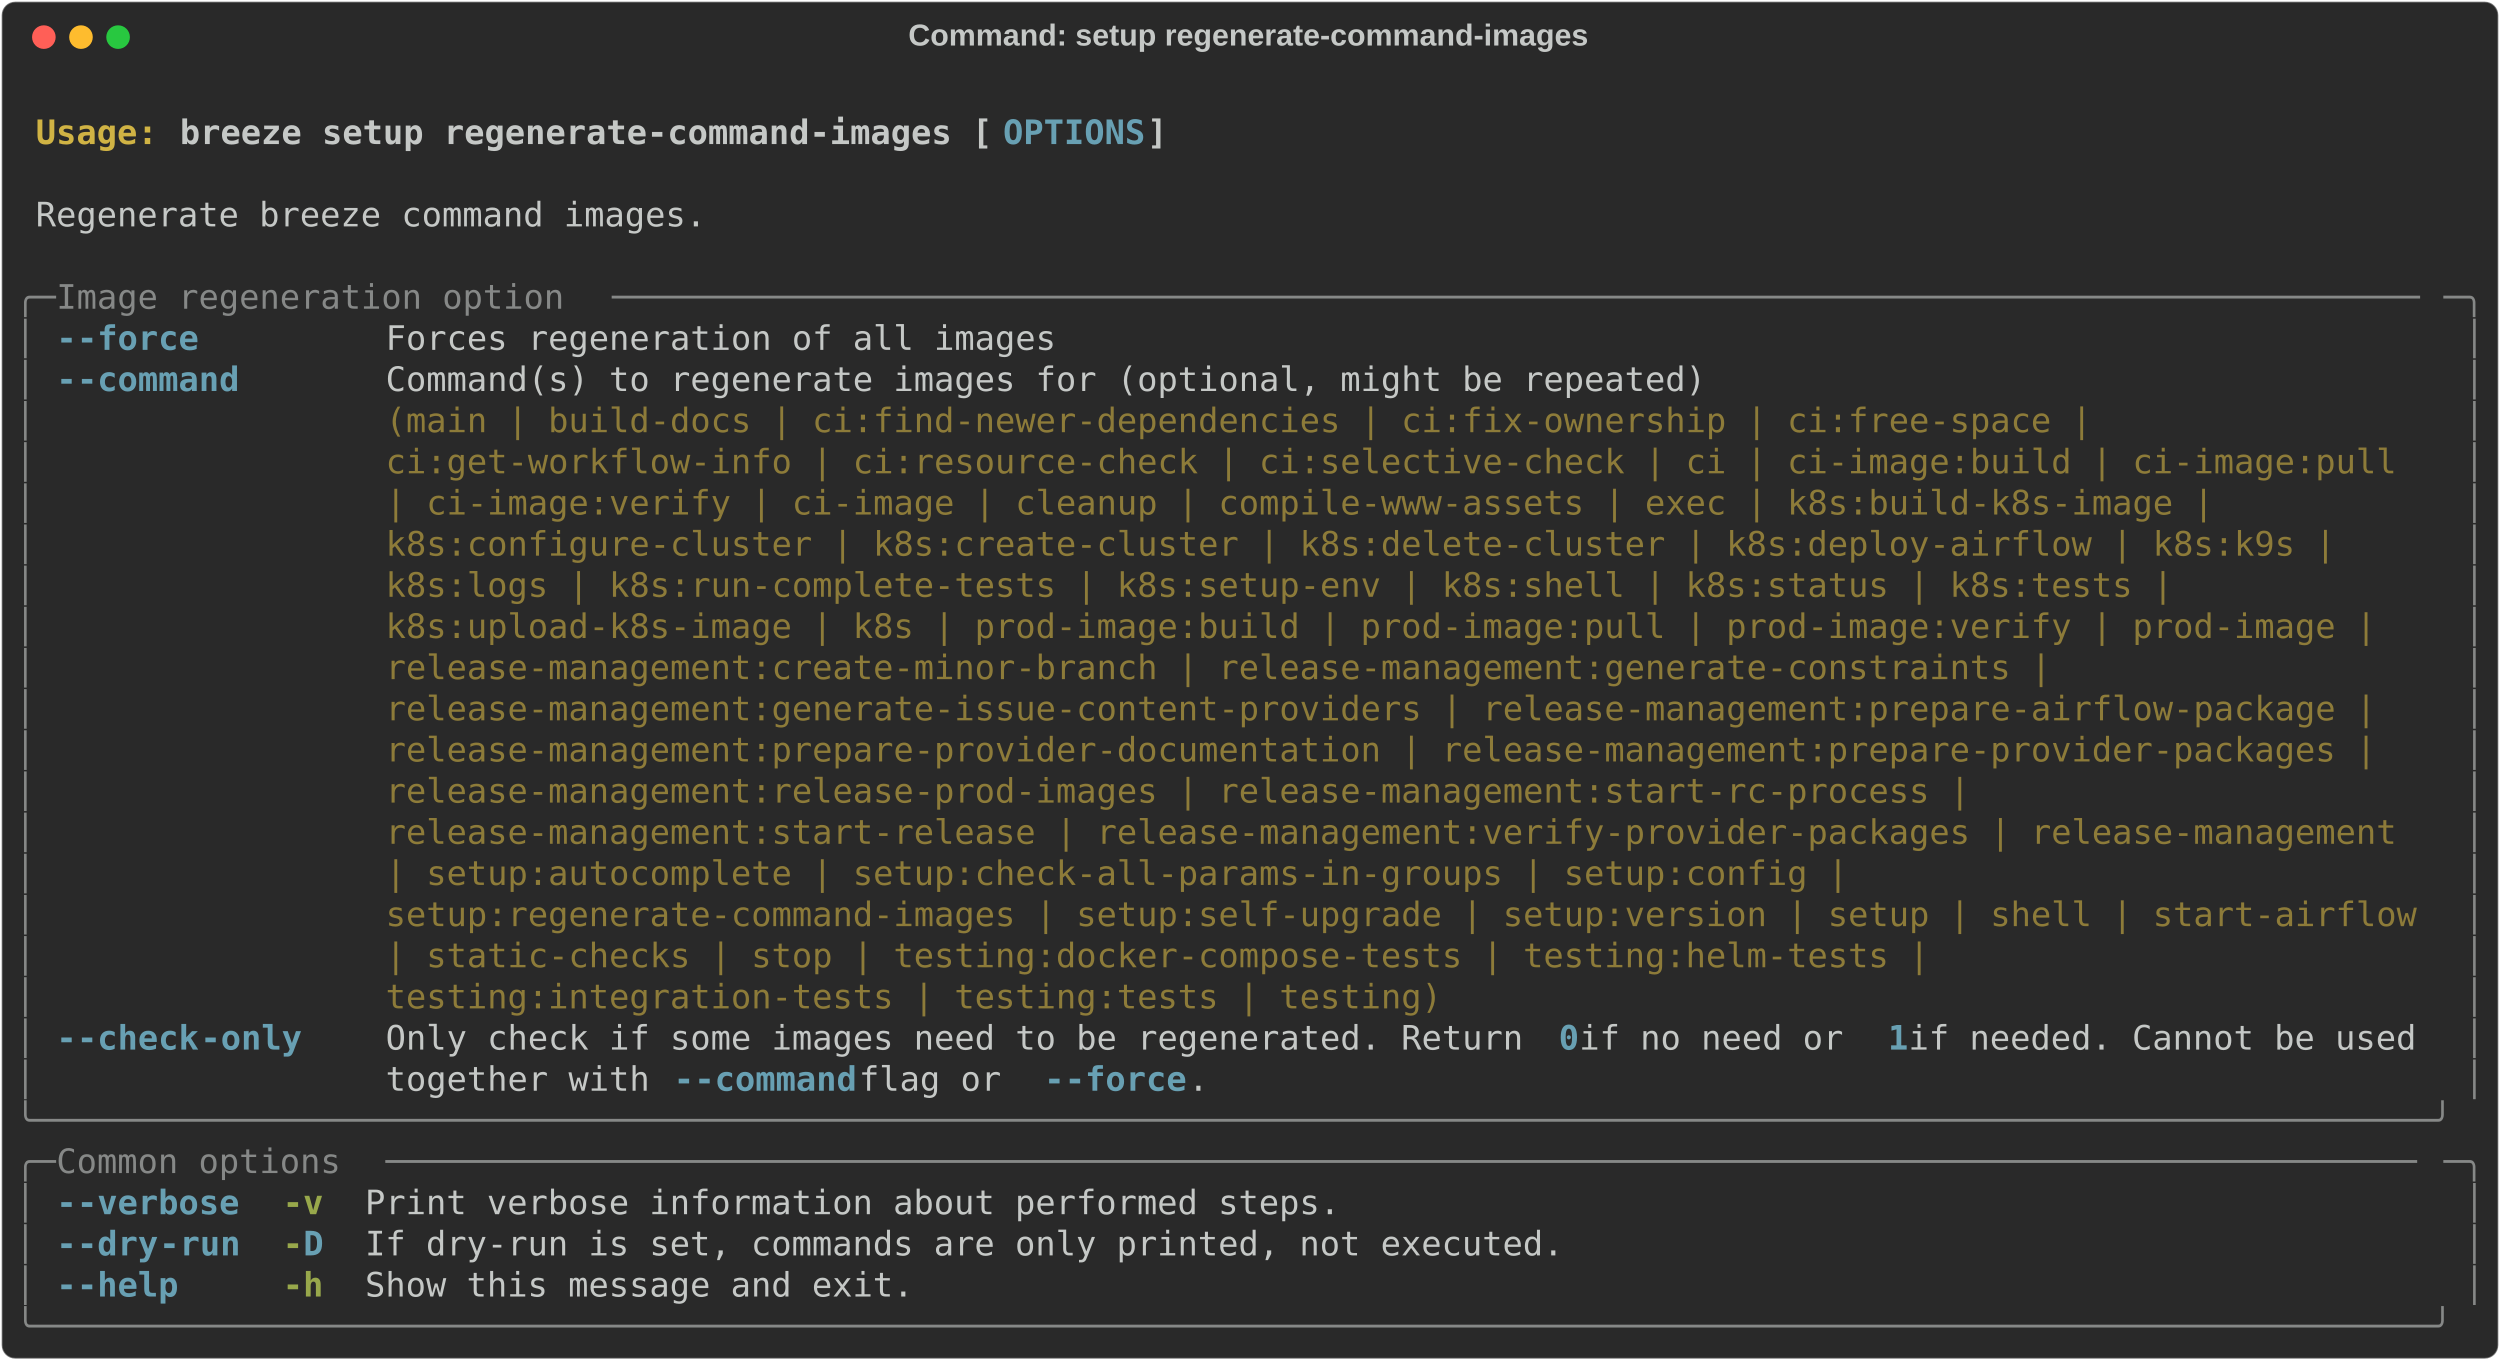
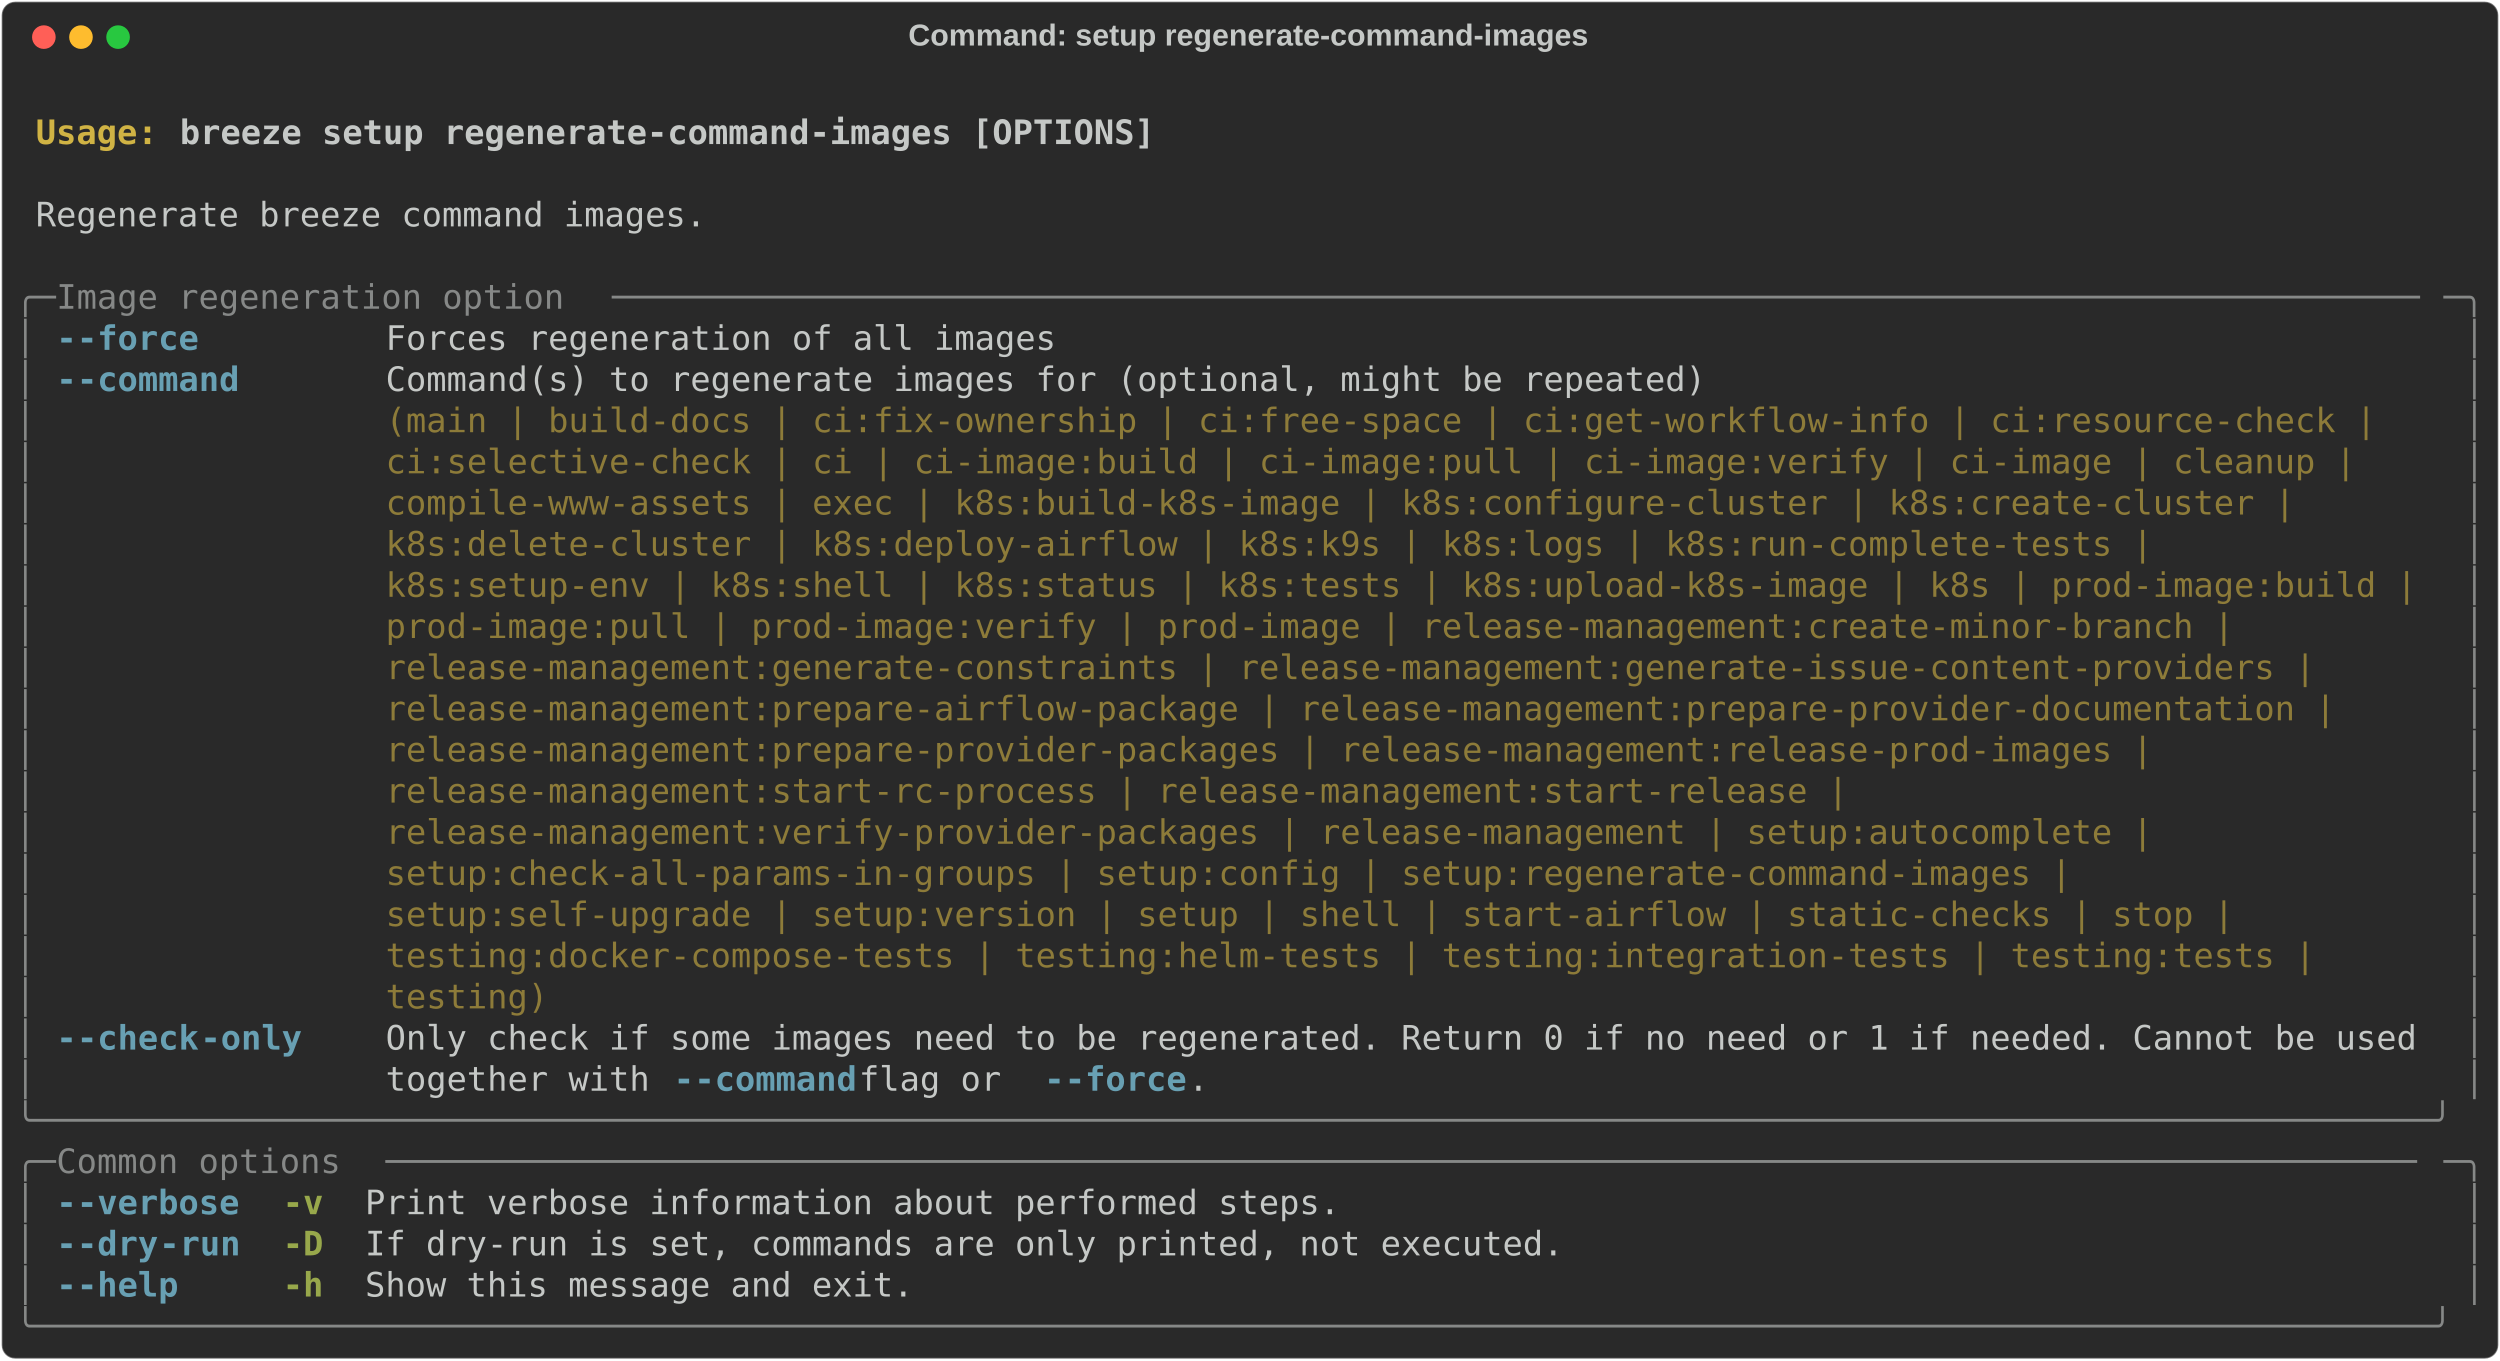
<svg xmlns="http://www.w3.org/2000/svg" class="rich-terminal" viewBox="0 0 1482 806.4">
  <style>

    @font-face {
        font-family: "Fira Code";
        src: local("FiraCode-Regular"),
                url("https://cdnjs.cloudflare.com/ajax/libs/firacode/6.2.0/woff2/FiraCode-Regular.woff2") format("woff2"),
                url("https://cdnjs.cloudflare.com/ajax/libs/firacode/6.2.0/woff/FiraCode-Regular.woff") format("woff");
        font-style: normal;
        font-weight: 400;
    }
    @font-face {
        font-family: "Fira Code";
        src: local("FiraCode-Bold"),
                url("https://cdnjs.cloudflare.com/ajax/libs/firacode/6.2.0/woff2/FiraCode-Bold.woff2") format("woff2"),
                url("https://cdnjs.cloudflare.com/ajax/libs/firacode/6.2.0/woff/FiraCode-Bold.woff") format("woff");
        font-style: bold;
        font-weight: 700;
    }

    .breeze-setup-regenerate-command-images-matrix {
        font-family: Fira Code, monospace;
        font-size: 20px;
        line-height: 24.4px;
        font-variant-east-asian: full-width;
    }

    .breeze-setup-regenerate-command-images-title {
        font-size: 18px;
        font-weight: bold;
        font-family: arial;
    }

    .breeze-setup-regenerate-command-images-r1 { fill: #c5c8c6;font-weight: bold }
.breeze-setup-regenerate-command-images-r2 { fill: #c5c8c6 }
.breeze-setup-regenerate-command-images-r3 { fill: #d0b344;font-weight: bold }
- .breeze-setup-regenerate-command-images-r4 { fill: #68a0b3;font-weight: bold }
- .breeze-setup-regenerate-command-images-r5 { fill: #868887 }
+ .breeze-setup-regenerate-command-images-r4 { fill: #868887 }
+ .breeze-setup-regenerate-command-images-r5 { fill: #68a0b3;font-weight: bold }
.breeze-setup-regenerate-command-images-r6 { fill: #8d7b39 }
.breeze-setup-regenerate-command-images-r7 { fill: #98a84b;font-weight: bold }
    </style>
  <defs>
    <clipPath id="breeze-setup-regenerate-command-images-clip-terminal">
      <rect x="0" y="0" width="1463.0" height="755.4" />
    </clipPath>
    <clipPath id="breeze-setup-regenerate-command-images-line-0">
      <rect x="0" y="1.5" width="1464" height="24.65" />
    </clipPath>
    <clipPath id="breeze-setup-regenerate-command-images-line-1">
      <rect x="0" y="25.9" width="1464" height="24.65" />
    </clipPath>
    <clipPath id="breeze-setup-regenerate-command-images-line-2">
      <rect x="0" y="50.3" width="1464" height="24.65" />
    </clipPath>
    <clipPath id="breeze-setup-regenerate-command-images-line-3">
      <rect x="0" y="74.7" width="1464" height="24.65" />
    </clipPath>
    <clipPath id="breeze-setup-regenerate-command-images-line-4">
      <rect x="0" y="99.1" width="1464" height="24.65" />
    </clipPath>
    <clipPath id="breeze-setup-regenerate-command-images-line-5">
      <rect x="0" y="123.5" width="1464" height="24.65" />
    </clipPath>
    <clipPath id="breeze-setup-regenerate-command-images-line-6">
      <rect x="0" y="147.9" width="1464" height="24.65" />
    </clipPath>
    <clipPath id="breeze-setup-regenerate-command-images-line-7">
      <rect x="0" y="172.3" width="1464" height="24.65" />
    </clipPath>
    <clipPath id="breeze-setup-regenerate-command-images-line-8">
      <rect x="0" y="196.7" width="1464" height="24.65" />
    </clipPath>
    <clipPath id="breeze-setup-regenerate-command-images-line-9">
      <rect x="0" y="221.1" width="1464" height="24.65" />
    </clipPath>
    <clipPath id="breeze-setup-regenerate-command-images-line-10">
      <rect x="0" y="245.5" width="1464" height="24.65" />
    </clipPath>
    <clipPath id="breeze-setup-regenerate-command-images-line-11">
      <rect x="0" y="269.9" width="1464" height="24.65" />
    </clipPath>
    <clipPath id="breeze-setup-regenerate-command-images-line-12">
      <rect x="0" y="294.3" width="1464" height="24.65" />
    </clipPath>
    <clipPath id="breeze-setup-regenerate-command-images-line-13">
      <rect x="0" y="318.7" width="1464" height="24.65" />
    </clipPath>
    <clipPath id="breeze-setup-regenerate-command-images-line-14">
      <rect x="0" y="343.1" width="1464" height="24.65" />
    </clipPath>
    <clipPath id="breeze-setup-regenerate-command-images-line-15">
      <rect x="0" y="367.5" width="1464" height="24.65" />
    </clipPath>
    <clipPath id="breeze-setup-regenerate-command-images-line-16">
      <rect x="0" y="391.9" width="1464" height="24.65" />
    </clipPath>
    <clipPath id="breeze-setup-regenerate-command-images-line-17">
      <rect x="0" y="416.3" width="1464" height="24.65" />
    </clipPath>
    <clipPath id="breeze-setup-regenerate-command-images-line-18">
      <rect x="0" y="440.7" width="1464" height="24.65" />
    </clipPath>
    <clipPath id="breeze-setup-regenerate-command-images-line-19">
      <rect x="0" y="465.1" width="1464" height="24.65" />
    </clipPath>
    <clipPath id="breeze-setup-regenerate-command-images-line-20">
      <rect x="0" y="489.5" width="1464" height="24.65" />
    </clipPath>
    <clipPath id="breeze-setup-regenerate-command-images-line-21">
      <rect x="0" y="513.9" width="1464" height="24.65" />
    </clipPath>
    <clipPath id="breeze-setup-regenerate-command-images-line-22">
      <rect x="0" y="538.3" width="1464" height="24.65" />
    </clipPath>
    <clipPath id="breeze-setup-regenerate-command-images-line-23">
      <rect x="0" y="562.7" width="1464" height="24.65" />
    </clipPath>
    <clipPath id="breeze-setup-regenerate-command-images-line-24">
      <rect x="0" y="587.1" width="1464" height="24.65" />
    </clipPath>
    <clipPath id="breeze-setup-regenerate-command-images-line-25">
      <rect x="0" y="611.5" width="1464" height="24.65" />
    </clipPath>
    <clipPath id="breeze-setup-regenerate-command-images-line-26">
      <rect x="0" y="635.9" width="1464" height="24.65" />
    </clipPath>
    <clipPath id="breeze-setup-regenerate-command-images-line-27">
      <rect x="0" y="660.3" width="1464" height="24.65" />
    </clipPath>
    <clipPath id="breeze-setup-regenerate-command-images-line-28">
      <rect x="0" y="684.7" width="1464" height="24.65" />
    </clipPath>
    <clipPath id="breeze-setup-regenerate-command-images-line-29">
      <rect x="0" y="709.1" width="1464" height="24.65" />
    </clipPath>
  </defs>
  <rect fill="#292929" stroke="rgba(255,255,255,0.35)" stroke-width="1" x="1" y="1" width="1480" height="804.4" rx="8" />
  <text class="breeze-setup-regenerate-command-images-title" fill="#c5c8c6" text-anchor="middle" x="740" y="27">Command: setup regenerate-command-images</text>
  <g transform="translate(26,22)">
    <circle cx="0" cy="0" r="7" fill="#ff5f57" />
    <circle cx="22" cy="0" r="7" fill="#febc2e" />
    <circle cx="44" cy="0" r="7" fill="#28c840" />
  </g>
  <g transform="translate(9, 41)" clip-path="url(#breeze-setup-regenerate-command-images-clip-terminal)">
    <g class="breeze-setup-regenerate-command-images-matrix">
      <text class="breeze-setup-regenerate-command-images-r2" x="1464" y="20" textLength="12.2" clip-path="url(#breeze-setup-regenerate-command-images-line-0)">
</text>
      <text class="breeze-setup-regenerate-command-images-r3" x="12.2" y="44.4" textLength="85.4" clip-path="url(#breeze-setup-regenerate-command-images-line-1)">Usage: </text>
-       <text class="breeze-setup-regenerate-command-images-r1" x="97.6" y="44.4" textLength="488" clip-path="url(#breeze-setup-regenerate-command-images-line-1)">breeze setup regenerate-command-images [</text>
-       <text class="breeze-setup-regenerate-command-images-r4" x="585.6" y="44.4" textLength="85.4" clip-path="url(#breeze-setup-regenerate-command-images-line-1)">OPTIONS</text>
-       <text class="breeze-setup-regenerate-command-images-r1" x="671" y="44.4" textLength="12.2" clip-path="url(#breeze-setup-regenerate-command-images-line-1)">]</text>
+       <text class="breeze-setup-regenerate-command-images-r1" x="97.6" y="44.4" textLength="585.6" clip-path="url(#breeze-setup-regenerate-command-images-line-1)">breeze setup regenerate-command-images [OPTIONS]</text>
      <text class="breeze-setup-regenerate-command-images-r2" x="1464" y="44.4" textLength="12.2" clip-path="url(#breeze-setup-regenerate-command-images-line-1)">
</text>
      <text class="breeze-setup-regenerate-command-images-r2" x="1464" y="68.8" textLength="12.2" clip-path="url(#breeze-setup-regenerate-command-images-line-2)">
</text>
      <text class="breeze-setup-regenerate-command-images-r2" x="12.2" y="93.2" textLength="402.6" clip-path="url(#breeze-setup-regenerate-command-images-line-3)">Regenerate breeze command images.</text>
      <text class="breeze-setup-regenerate-command-images-r2" x="1464" y="93.2" textLength="12.2" clip-path="url(#breeze-setup-regenerate-command-images-line-3)">
</text>
      <text class="breeze-setup-regenerate-command-images-r2" x="1464" y="117.6" textLength="12.2" clip-path="url(#breeze-setup-regenerate-command-images-line-4)">
</text>
-       <text class="breeze-setup-regenerate-command-images-r5" x="0" y="142" textLength="24.4" clip-path="url(#breeze-setup-regenerate-command-images-line-5)">╭─</text>
-       <text class="breeze-setup-regenerate-command-images-r5" x="24.4" y="142" textLength="329.4" clip-path="url(#breeze-setup-regenerate-command-images-line-5)"> Image regeneration option </text>
-       <text class="breeze-setup-regenerate-command-images-r5" x="353.8" y="142" textLength="1085.8" clip-path="url(#breeze-setup-regenerate-command-images-line-5)">─────────────────────────────────────────────────────────────────────────────────────────</text>
-       <text class="breeze-setup-regenerate-command-images-r5" x="1439.6" y="142" textLength="24.4" clip-path="url(#breeze-setup-regenerate-command-images-line-5)">─╮</text>
+       <text class="breeze-setup-regenerate-command-images-r4" x="0" y="142" textLength="24.4" clip-path="url(#breeze-setup-regenerate-command-images-line-5)">╭─</text>
+       <text class="breeze-setup-regenerate-command-images-r4" x="24.4" y="142" textLength="329.4" clip-path="url(#breeze-setup-regenerate-command-images-line-5)"> Image regeneration option </text>
+       <text class="breeze-setup-regenerate-command-images-r4" x="353.8" y="142" textLength="1085.8" clip-path="url(#breeze-setup-regenerate-command-images-line-5)">─────────────────────────────────────────────────────────────────────────────────────────</text>
+       <text class="breeze-setup-regenerate-command-images-r4" x="1439.6" y="142" textLength="24.4" clip-path="url(#breeze-setup-regenerate-command-images-line-5)">─╮</text>
      <text class="breeze-setup-regenerate-command-images-r2" x="1464" y="142" textLength="12.2" clip-path="url(#breeze-setup-regenerate-command-images-line-5)">
</text>
-       <text class="breeze-setup-regenerate-command-images-r5" x="0" y="166.4" textLength="12.2" clip-path="url(#breeze-setup-regenerate-command-images-line-6)">│</text>
-       <text class="breeze-setup-regenerate-command-images-r4" x="24.4" y="166.4" textLength="12.2" clip-path="url(#breeze-setup-regenerate-command-images-line-6)">-</text>
-       <text class="breeze-setup-regenerate-command-images-r4" x="36.6" y="166.4" textLength="73.2" clip-path="url(#breeze-setup-regenerate-command-images-line-6)">-force</text>
+       <text class="breeze-setup-regenerate-command-images-r4" x="0" y="166.4" textLength="12.2" clip-path="url(#breeze-setup-regenerate-command-images-line-6)">│</text>
+       <text class="breeze-setup-regenerate-command-images-r5" x="24.4" y="166.4" textLength="12.2" clip-path="url(#breeze-setup-regenerate-command-images-line-6)">-</text>
+       <text class="breeze-setup-regenerate-command-images-r5" x="36.6" y="166.4" textLength="73.2" clip-path="url(#breeze-setup-regenerate-command-images-line-6)">-force</text>
      <text class="breeze-setup-regenerate-command-images-r2" x="219.6" y="166.4" textLength="402.6" clip-path="url(#breeze-setup-regenerate-command-images-line-6)">Forces regeneration of all images</text>
-       <text class="breeze-setup-regenerate-command-images-r5" x="1451.8" y="166.4" textLength="12.2" clip-path="url(#breeze-setup-regenerate-command-images-line-6)">│</text>
+       <text class="breeze-setup-regenerate-command-images-r4" x="1451.8" y="166.4" textLength="12.2" clip-path="url(#breeze-setup-regenerate-command-images-line-6)">│</text>
      <text class="breeze-setup-regenerate-command-images-r2" x="1464" y="166.4" textLength="12.2" clip-path="url(#breeze-setup-regenerate-command-images-line-6)">
</text>
-       <text class="breeze-setup-regenerate-command-images-r5" x="0" y="190.8" textLength="12.2" clip-path="url(#breeze-setup-regenerate-command-images-line-7)">│</text>
-       <text class="breeze-setup-regenerate-command-images-r4" x="24.4" y="190.8" textLength="12.2" clip-path="url(#breeze-setup-regenerate-command-images-line-7)">-</text>
-       <text class="breeze-setup-regenerate-command-images-r4" x="36.6" y="190.8" textLength="97.6" clip-path="url(#breeze-setup-regenerate-command-images-line-7)">-command</text>
+       <text class="breeze-setup-regenerate-command-images-r4" x="0" y="190.8" textLength="12.2" clip-path="url(#breeze-setup-regenerate-command-images-line-7)">│</text>
+       <text class="breeze-setup-regenerate-command-images-r5" x="24.4" y="190.8" textLength="12.2" clip-path="url(#breeze-setup-regenerate-command-images-line-7)">-</text>
+       <text class="breeze-setup-regenerate-command-images-r5" x="36.6" y="190.8" textLength="97.6" clip-path="url(#breeze-setup-regenerate-command-images-line-7)">-command</text>
      <text class="breeze-setup-regenerate-command-images-r2" x="219.6" y="190.8" textLength="1220" clip-path="url(#breeze-setup-regenerate-command-images-line-7)">Command(s) to regenerate images for (optional, might be repeated)                                   </text>
-       <text class="breeze-setup-regenerate-command-images-r5" x="1451.8" y="190.8" textLength="12.2" clip-path="url(#breeze-setup-regenerate-command-images-line-7)">│</text>
+       <text class="breeze-setup-regenerate-command-images-r4" x="1451.8" y="190.8" textLength="12.2" clip-path="url(#breeze-setup-regenerate-command-images-line-7)">│</text>
      <text class="breeze-setup-regenerate-command-images-r2" x="1464" y="190.8" textLength="12.2" clip-path="url(#breeze-setup-regenerate-command-images-line-7)">
</text>
-       <text class="breeze-setup-regenerate-command-images-r5" x="0" y="215.2" textLength="12.2" clip-path="url(#breeze-setup-regenerate-command-images-line-8)">│</text>
-       <text class="breeze-setup-regenerate-command-images-r6" x="219.6" y="215.2" textLength="1220" clip-path="url(#breeze-setup-regenerate-command-images-line-8)">(main | build-docs | ci:find-newer-dependencies | ci:fix-ownership | ci:free-space |                </text>
-       <text class="breeze-setup-regenerate-command-images-r5" x="1451.8" y="215.2" textLength="12.2" clip-path="url(#breeze-setup-regenerate-command-images-line-8)">│</text>
+       <text class="breeze-setup-regenerate-command-images-r4" x="0" y="215.2" textLength="12.2" clip-path="url(#breeze-setup-regenerate-command-images-line-8)">│</text>
+       <text class="breeze-setup-regenerate-command-images-r6" x="219.6" y="215.2" textLength="1220" clip-path="url(#breeze-setup-regenerate-command-images-line-8)">(main | build-docs | ci:fix-ownership | ci:free-space | ci:get-workflow-info | ci:resource-check |  </text>
+       <text class="breeze-setup-regenerate-command-images-r4" x="1451.8" y="215.2" textLength="12.2" clip-path="url(#breeze-setup-regenerate-command-images-line-8)">│</text>
      <text class="breeze-setup-regenerate-command-images-r2" x="1464" y="215.2" textLength="12.2" clip-path="url(#breeze-setup-regenerate-command-images-line-8)">
</text>
-       <text class="breeze-setup-regenerate-command-images-r5" x="0" y="239.6" textLength="12.2" clip-path="url(#breeze-setup-regenerate-command-images-line-9)">│</text>
-       <text class="breeze-setup-regenerate-command-images-r6" x="219.6" y="239.6" textLength="1220" clip-path="url(#breeze-setup-regenerate-command-images-line-9)">ci:get-workflow-info | ci:resource-check | ci:selective-check | ci | ci-image:build | ci-image:pull </text>
-       <text class="breeze-setup-regenerate-command-images-r5" x="1451.8" y="239.6" textLength="12.2" clip-path="url(#breeze-setup-regenerate-command-images-line-9)">│</text>
+       <text class="breeze-setup-regenerate-command-images-r4" x="0" y="239.6" textLength="12.2" clip-path="url(#breeze-setup-regenerate-command-images-line-9)">│</text>
+       <text class="breeze-setup-regenerate-command-images-r6" x="219.6" y="239.6" textLength="1220" clip-path="url(#breeze-setup-regenerate-command-images-line-9)">ci:selective-check | ci | ci-image:build | ci-image:pull | ci-image:verify | ci-image | cleanup |   </text>
+       <text class="breeze-setup-regenerate-command-images-r4" x="1451.8" y="239.6" textLength="12.2" clip-path="url(#breeze-setup-regenerate-command-images-line-9)">│</text>
      <text class="breeze-setup-regenerate-command-images-r2" x="1464" y="239.6" textLength="12.2" clip-path="url(#breeze-setup-regenerate-command-images-line-9)">
</text>
-       <text class="breeze-setup-regenerate-command-images-r5" x="0" y="264" textLength="12.2" clip-path="url(#breeze-setup-regenerate-command-images-line-10)">│</text>
-       <text class="breeze-setup-regenerate-command-images-r6" x="219.6" y="264" textLength="1220" clip-path="url(#breeze-setup-regenerate-command-images-line-10)">| ci-image:verify | ci-image | cleanup | compile-www-assets | exec | k8s:build-k8s-image |          </text>
-       <text class="breeze-setup-regenerate-command-images-r5" x="1451.8" y="264" textLength="12.2" clip-path="url(#breeze-setup-regenerate-command-images-line-10)">│</text>
+       <text class="breeze-setup-regenerate-command-images-r4" x="0" y="264" textLength="12.2" clip-path="url(#breeze-setup-regenerate-command-images-line-10)">│</text>
+       <text class="breeze-setup-regenerate-command-images-r6" x="219.6" y="264" textLength="1220" clip-path="url(#breeze-setup-regenerate-command-images-line-10)">compile-www-assets | exec | k8s:build-k8s-image | k8s:configure-cluster | k8s:create-cluster |      </text>
+       <text class="breeze-setup-regenerate-command-images-r4" x="1451.8" y="264" textLength="12.2" clip-path="url(#breeze-setup-regenerate-command-images-line-10)">│</text>
      <text class="breeze-setup-regenerate-command-images-r2" x="1464" y="264" textLength="12.2" clip-path="url(#breeze-setup-regenerate-command-images-line-10)">
</text>
-       <text class="breeze-setup-regenerate-command-images-r5" x="0" y="288.4" textLength="12.2" clip-path="url(#breeze-setup-regenerate-command-images-line-11)">│</text>
-       <text class="breeze-setup-regenerate-command-images-r6" x="219.6" y="288.4" textLength="1220" clip-path="url(#breeze-setup-regenerate-command-images-line-11)">k8s:configure-cluster | k8s:create-cluster | k8s:delete-cluster | k8s:deploy-airflow | k8s:k9s |    </text>
-       <text class="breeze-setup-regenerate-command-images-r5" x="1451.8" y="288.4" textLength="12.2" clip-path="url(#breeze-setup-regenerate-command-images-line-11)">│</text>
+       <text class="breeze-setup-regenerate-command-images-r4" x="0" y="288.4" textLength="12.2" clip-path="url(#breeze-setup-regenerate-command-images-line-11)">│</text>
+       <text class="breeze-setup-regenerate-command-images-r6" x="219.6" y="288.4" textLength="1220" clip-path="url(#breeze-setup-regenerate-command-images-line-11)">k8s:delete-cluster | k8s:deploy-airflow | k8s:k9s | k8s:logs | k8s:run-complete-tests |             </text>
+       <text class="breeze-setup-regenerate-command-images-r4" x="1451.8" y="288.4" textLength="12.2" clip-path="url(#breeze-setup-regenerate-command-images-line-11)">│</text>
      <text class="breeze-setup-regenerate-command-images-r2" x="1464" y="288.4" textLength="12.2" clip-path="url(#breeze-setup-regenerate-command-images-line-11)">
</text>
-       <text class="breeze-setup-regenerate-command-images-r5" x="0" y="312.8" textLength="12.2" clip-path="url(#breeze-setup-regenerate-command-images-line-12)">│</text>
-       <text class="breeze-setup-regenerate-command-images-r6" x="219.6" y="312.8" textLength="1220" clip-path="url(#breeze-setup-regenerate-command-images-line-12)">k8s:logs | k8s:run-complete-tests | k8s:setup-env | k8s:shell | k8s:status | k8s:tests |            </text>
-       <text class="breeze-setup-regenerate-command-images-r5" x="1451.8" y="312.8" textLength="12.2" clip-path="url(#breeze-setup-regenerate-command-images-line-12)">│</text>
+       <text class="breeze-setup-regenerate-command-images-r4" x="0" y="312.8" textLength="12.2" clip-path="url(#breeze-setup-regenerate-command-images-line-12)">│</text>
+       <text class="breeze-setup-regenerate-command-images-r6" x="219.6" y="312.8" textLength="1220" clip-path="url(#breeze-setup-regenerate-command-images-line-12)">k8s:setup-env | k8s:shell | k8s:status | k8s:tests | k8s:upload-k8s-image | k8s | prod-image:build |</text>
+       <text class="breeze-setup-regenerate-command-images-r4" x="1451.8" y="312.8" textLength="12.2" clip-path="url(#breeze-setup-regenerate-command-images-line-12)">│</text>
      <text class="breeze-setup-regenerate-command-images-r2" x="1464" y="312.8" textLength="12.2" clip-path="url(#breeze-setup-regenerate-command-images-line-12)">
</text>
-       <text class="breeze-setup-regenerate-command-images-r5" x="0" y="337.2" textLength="12.2" clip-path="url(#breeze-setup-regenerate-command-images-line-13)">│</text>
-       <text class="breeze-setup-regenerate-command-images-r6" x="219.6" y="337.2" textLength="1220" clip-path="url(#breeze-setup-regenerate-command-images-line-13)">k8s:upload-k8s-image | k8s | prod-image:build | prod-image:pull | prod-image:verify | prod-image |  </text>
-       <text class="breeze-setup-regenerate-command-images-r5" x="1451.8" y="337.2" textLength="12.2" clip-path="url(#breeze-setup-regenerate-command-images-line-13)">│</text>
+       <text class="breeze-setup-regenerate-command-images-r4" x="0" y="337.2" textLength="12.2" clip-path="url(#breeze-setup-regenerate-command-images-line-13)">│</text>
+       <text class="breeze-setup-regenerate-command-images-r6" x="219.6" y="337.2" textLength="1220" clip-path="url(#breeze-setup-regenerate-command-images-line-13)">prod-image:pull | prod-image:verify | prod-image | release-management:create-minor-branch |         </text>
+       <text class="breeze-setup-regenerate-command-images-r4" x="1451.8" y="337.2" textLength="12.2" clip-path="url(#breeze-setup-regenerate-command-images-line-13)">│</text>
      <text class="breeze-setup-regenerate-command-images-r2" x="1464" y="337.2" textLength="12.2" clip-path="url(#breeze-setup-regenerate-command-images-line-13)">
</text>
-       <text class="breeze-setup-regenerate-command-images-r5" x="0" y="361.6" textLength="12.2" clip-path="url(#breeze-setup-regenerate-command-images-line-14)">│</text>
-       <text class="breeze-setup-regenerate-command-images-r6" x="219.6" y="361.6" textLength="1220" clip-path="url(#breeze-setup-regenerate-command-images-line-14)">release-management:create-minor-branch | release-management:generate-constraints |                  </text>
-       <text class="breeze-setup-regenerate-command-images-r5" x="1451.8" y="361.6" textLength="12.2" clip-path="url(#breeze-setup-regenerate-command-images-line-14)">│</text>
+       <text class="breeze-setup-regenerate-command-images-r4" x="0" y="361.6" textLength="12.2" clip-path="url(#breeze-setup-regenerate-command-images-line-14)">│</text>
+       <text class="breeze-setup-regenerate-command-images-r6" x="219.6" y="361.6" textLength="1220" clip-path="url(#breeze-setup-regenerate-command-images-line-14)">release-management:generate-constraints | release-management:generate-issue-content-providers |     </text>
+       <text class="breeze-setup-regenerate-command-images-r4" x="1451.8" y="361.6" textLength="12.2" clip-path="url(#breeze-setup-regenerate-command-images-line-14)">│</text>
      <text class="breeze-setup-regenerate-command-images-r2" x="1464" y="361.6" textLength="12.2" clip-path="url(#breeze-setup-regenerate-command-images-line-14)">
</text>
-       <text class="breeze-setup-regenerate-command-images-r5" x="0" y="386" textLength="12.2" clip-path="url(#breeze-setup-regenerate-command-images-line-15)">│</text>
-       <text class="breeze-setup-regenerate-command-images-r6" x="219.6" y="386" textLength="1220" clip-path="url(#breeze-setup-regenerate-command-images-line-15)">release-management:generate-issue-content-providers | release-management:prepare-airflow-package |  </text>
-       <text class="breeze-setup-regenerate-command-images-r5" x="1451.8" y="386" textLength="12.2" clip-path="url(#breeze-setup-regenerate-command-images-line-15)">│</text>
+       <text class="breeze-setup-regenerate-command-images-r4" x="0" y="386" textLength="12.2" clip-path="url(#breeze-setup-regenerate-command-images-line-15)">│</text>
+       <text class="breeze-setup-regenerate-command-images-r6" x="219.6" y="386" textLength="1220" clip-path="url(#breeze-setup-regenerate-command-images-line-15)">release-management:prepare-airflow-package | release-management:prepare-provider-documentation |    </text>
+       <text class="breeze-setup-regenerate-command-images-r4" x="1451.8" y="386" textLength="12.2" clip-path="url(#breeze-setup-regenerate-command-images-line-15)">│</text>
      <text class="breeze-setup-regenerate-command-images-r2" x="1464" y="386" textLength="12.2" clip-path="url(#breeze-setup-regenerate-command-images-line-15)">
</text>
-       <text class="breeze-setup-regenerate-command-images-r5" x="0" y="410.4" textLength="12.2" clip-path="url(#breeze-setup-regenerate-command-images-line-16)">│</text>
-       <text class="breeze-setup-regenerate-command-images-r6" x="219.6" y="410.4" textLength="1220" clip-path="url(#breeze-setup-regenerate-command-images-line-16)">release-management:prepare-provider-documentation | release-management:prepare-provider-packages |  </text>
-       <text class="breeze-setup-regenerate-command-images-r5" x="1451.8" y="410.4" textLength="12.2" clip-path="url(#breeze-setup-regenerate-command-images-line-16)">│</text>
+       <text class="breeze-setup-regenerate-command-images-r4" x="0" y="410.4" textLength="12.2" clip-path="url(#breeze-setup-regenerate-command-images-line-16)">│</text>
+       <text class="breeze-setup-regenerate-command-images-r6" x="219.6" y="410.4" textLength="1220" clip-path="url(#breeze-setup-regenerate-command-images-line-16)">release-management:prepare-provider-packages | release-management:release-prod-images |             </text>
+       <text class="breeze-setup-regenerate-command-images-r4" x="1451.8" y="410.4" textLength="12.2" clip-path="url(#breeze-setup-regenerate-command-images-line-16)">│</text>
      <text class="breeze-setup-regenerate-command-images-r2" x="1464" y="410.4" textLength="12.2" clip-path="url(#breeze-setup-regenerate-command-images-line-16)">
</text>
-       <text class="breeze-setup-regenerate-command-images-r5" x="0" y="434.8" textLength="12.2" clip-path="url(#breeze-setup-regenerate-command-images-line-17)">│</text>
-       <text class="breeze-setup-regenerate-command-images-r6" x="219.6" y="434.8" textLength="1220" clip-path="url(#breeze-setup-regenerate-command-images-line-17)">release-management:release-prod-images | release-management:start-rc-process |                      </text>
-       <text class="breeze-setup-regenerate-command-images-r5" x="1451.8" y="434.8" textLength="12.2" clip-path="url(#breeze-setup-regenerate-command-images-line-17)">│</text>
+       <text class="breeze-setup-regenerate-command-images-r4" x="0" y="434.8" textLength="12.2" clip-path="url(#breeze-setup-regenerate-command-images-line-17)">│</text>
+       <text class="breeze-setup-regenerate-command-images-r6" x="219.6" y="434.8" textLength="1220" clip-path="url(#breeze-setup-regenerate-command-images-line-17)">release-management:start-rc-process | release-management:start-release |                            </text>
+       <text class="breeze-setup-regenerate-command-images-r4" x="1451.8" y="434.8" textLength="12.2" clip-path="url(#breeze-setup-regenerate-command-images-line-17)">│</text>
      <text class="breeze-setup-regenerate-command-images-r2" x="1464" y="434.8" textLength="12.2" clip-path="url(#breeze-setup-regenerate-command-images-line-17)">
</text>
-       <text class="breeze-setup-regenerate-command-images-r5" x="0" y="459.2" textLength="12.2" clip-path="url(#breeze-setup-regenerate-command-images-line-18)">│</text>
-       <text class="breeze-setup-regenerate-command-images-r6" x="219.6" y="459.2" textLength="1220" clip-path="url(#breeze-setup-regenerate-command-images-line-18)">release-management:start-release | release-management:verify-provider-packages | release-management </text>
-       <text class="breeze-setup-regenerate-command-images-r5" x="1451.8" y="459.2" textLength="12.2" clip-path="url(#breeze-setup-regenerate-command-images-line-18)">│</text>
+       <text class="breeze-setup-regenerate-command-images-r4" x="0" y="459.2" textLength="12.2" clip-path="url(#breeze-setup-regenerate-command-images-line-18)">│</text>
+       <text class="breeze-setup-regenerate-command-images-r6" x="219.6" y="459.2" textLength="1220" clip-path="url(#breeze-setup-regenerate-command-images-line-18)">release-management:verify-provider-packages | release-management | setup:autocomplete |             </text>
+       <text class="breeze-setup-regenerate-command-images-r4" x="1451.8" y="459.2" textLength="12.2" clip-path="url(#breeze-setup-regenerate-command-images-line-18)">│</text>
      <text class="breeze-setup-regenerate-command-images-r2" x="1464" y="459.2" textLength="12.2" clip-path="url(#breeze-setup-regenerate-command-images-line-18)">
</text>
-       <text class="breeze-setup-regenerate-command-images-r5" x="0" y="483.6" textLength="12.2" clip-path="url(#breeze-setup-regenerate-command-images-line-19)">│</text>
-       <text class="breeze-setup-regenerate-command-images-r6" x="219.6" y="483.6" textLength="1220" clip-path="url(#breeze-setup-regenerate-command-images-line-19)">| setup:autocomplete | setup:check-all-params-in-groups | setup:config |                            </text>
-       <text class="breeze-setup-regenerate-command-images-r5" x="1451.8" y="483.6" textLength="12.2" clip-path="url(#breeze-setup-regenerate-command-images-line-19)">│</text>
+       <text class="breeze-setup-regenerate-command-images-r4" x="0" y="483.6" textLength="12.2" clip-path="url(#breeze-setup-regenerate-command-images-line-19)">│</text>
+       <text class="breeze-setup-regenerate-command-images-r6" x="219.6" y="483.6" textLength="1220" clip-path="url(#breeze-setup-regenerate-command-images-line-19)">setup:check-all-params-in-groups | setup:config | setup:regenerate-command-images |                 </text>
+       <text class="breeze-setup-regenerate-command-images-r4" x="1451.8" y="483.6" textLength="12.2" clip-path="url(#breeze-setup-regenerate-command-images-line-19)">│</text>
      <text class="breeze-setup-regenerate-command-images-r2" x="1464" y="483.6" textLength="12.2" clip-path="url(#breeze-setup-regenerate-command-images-line-19)">
</text>
-       <text class="breeze-setup-regenerate-command-images-r5" x="0" y="508" textLength="12.2" clip-path="url(#breeze-setup-regenerate-command-images-line-20)">│</text>
-       <text class="breeze-setup-regenerate-command-images-r6" x="219.6" y="508" textLength="1220" clip-path="url(#breeze-setup-regenerate-command-images-line-20)">setup:regenerate-command-images | setup:self-upgrade | setup:version | setup | shell | start-airflow</text>
-       <text class="breeze-setup-regenerate-command-images-r5" x="1451.8" y="508" textLength="12.2" clip-path="url(#breeze-setup-regenerate-command-images-line-20)">│</text>
+       <text class="breeze-setup-regenerate-command-images-r4" x="0" y="508" textLength="12.2" clip-path="url(#breeze-setup-regenerate-command-images-line-20)">│</text>
+       <text class="breeze-setup-regenerate-command-images-r6" x="219.6" y="508" textLength="1220" clip-path="url(#breeze-setup-regenerate-command-images-line-20)">setup:self-upgrade | setup:version | setup | shell | start-airflow | static-checks | stop |         </text>
+       <text class="breeze-setup-regenerate-command-images-r4" x="1451.8" y="508" textLength="12.2" clip-path="url(#breeze-setup-regenerate-command-images-line-20)">│</text>
      <text class="breeze-setup-regenerate-command-images-r2" x="1464" y="508" textLength="12.2" clip-path="url(#breeze-setup-regenerate-command-images-line-20)">
</text>
-       <text class="breeze-setup-regenerate-command-images-r5" x="0" y="532.4" textLength="12.2" clip-path="url(#breeze-setup-regenerate-command-images-line-21)">│</text>
-       <text class="breeze-setup-regenerate-command-images-r6" x="219.6" y="532.4" textLength="1220" clip-path="url(#breeze-setup-regenerate-command-images-line-21)">| static-checks | stop | testing:docker-compose-tests | testing:helm-tests |                        </text>
-       <text class="breeze-setup-regenerate-command-images-r5" x="1451.8" y="532.4" textLength="12.2" clip-path="url(#breeze-setup-regenerate-command-images-line-21)">│</text>
+       <text class="breeze-setup-regenerate-command-images-r4" x="0" y="532.4" textLength="12.2" clip-path="url(#breeze-setup-regenerate-command-images-line-21)">│</text>
+       <text class="breeze-setup-regenerate-command-images-r6" x="219.6" y="532.4" textLength="1220" clip-path="url(#breeze-setup-regenerate-command-images-line-21)">testing:docker-compose-tests | testing:helm-tests | testing:integration-tests | testing:tests |     </text>
+       <text class="breeze-setup-regenerate-command-images-r4" x="1451.8" y="532.4" textLength="12.2" clip-path="url(#breeze-setup-regenerate-command-images-line-21)">│</text>
      <text class="breeze-setup-regenerate-command-images-r2" x="1464" y="532.4" textLength="12.2" clip-path="url(#breeze-setup-regenerate-command-images-line-21)">
</text>
-       <text class="breeze-setup-regenerate-command-images-r5" x="0" y="556.8" textLength="12.2" clip-path="url(#breeze-setup-regenerate-command-images-line-22)">│</text>
-       <text class="breeze-setup-regenerate-command-images-r6" x="219.6" y="556.8" textLength="1220" clip-path="url(#breeze-setup-regenerate-command-images-line-22)">testing:integration-tests | testing:tests | testing)                                                </text>
-       <text class="breeze-setup-regenerate-command-images-r5" x="1451.8" y="556.8" textLength="12.2" clip-path="url(#breeze-setup-regenerate-command-images-line-22)">│</text>
+       <text class="breeze-setup-regenerate-command-images-r4" x="0" y="556.8" textLength="12.2" clip-path="url(#breeze-setup-regenerate-command-images-line-22)">│</text>
+       <text class="breeze-setup-regenerate-command-images-r6" x="219.6" y="556.8" textLength="1220" clip-path="url(#breeze-setup-regenerate-command-images-line-22)">testing)                                                                                            </text>
+       <text class="breeze-setup-regenerate-command-images-r4" x="1451.8" y="556.8" textLength="12.2" clip-path="url(#breeze-setup-regenerate-command-images-line-22)">│</text>
      <text class="breeze-setup-regenerate-command-images-r2" x="1464" y="556.8" textLength="12.2" clip-path="url(#breeze-setup-regenerate-command-images-line-22)">
</text>
-       <text class="breeze-setup-regenerate-command-images-r5" x="0" y="581.2" textLength="12.2" clip-path="url(#breeze-setup-regenerate-command-images-line-23)">│</text>
-       <text class="breeze-setup-regenerate-command-images-r4" x="24.4" y="581.2" textLength="12.2" clip-path="url(#breeze-setup-regenerate-command-images-line-23)">-</text>
-       <text class="breeze-setup-regenerate-command-images-r4" x="36.6" y="581.2" textLength="73.2" clip-path="url(#breeze-setup-regenerate-command-images-line-23)">-check</text>
-       <text class="breeze-setup-regenerate-command-images-r4" x="109.8" y="581.2" textLength="61" clip-path="url(#breeze-setup-regenerate-command-images-line-23)">-only</text>
-       <text class="breeze-setup-regenerate-command-images-r2" x="219.6" y="581.2" textLength="695.4" clip-path="url(#breeze-setup-regenerate-command-images-line-23)">Only check if some images need to be regenerated. Return </text>
-       <text class="breeze-setup-regenerate-command-images-r4" x="915" y="581.2" textLength="12.2" clip-path="url(#breeze-setup-regenerate-command-images-line-23)">0</text>
-       <text class="breeze-setup-regenerate-command-images-r2" x="927.2" y="581.2" textLength="183" clip-path="url(#breeze-setup-regenerate-command-images-line-23)"> if no need or </text>
-       <text class="breeze-setup-regenerate-command-images-r4" x="1110.2" y="581.2" textLength="12.2" clip-path="url(#breeze-setup-regenerate-command-images-line-23)">1</text>
-       <text class="breeze-setup-regenerate-command-images-r2" x="1122.4" y="581.2" textLength="317.2" clip-path="url(#breeze-setup-regenerate-command-images-line-23)"> if needed. Cannot be used</text>
-       <text class="breeze-setup-regenerate-command-images-r5" x="1451.8" y="581.2" textLength="12.2" clip-path="url(#breeze-setup-regenerate-command-images-line-23)">│</text>
+       <text class="breeze-setup-regenerate-command-images-r4" x="0" y="581.2" textLength="12.2" clip-path="url(#breeze-setup-regenerate-command-images-line-23)">│</text>
+       <text class="breeze-setup-regenerate-command-images-r5" x="24.4" y="581.2" textLength="12.2" clip-path="url(#breeze-setup-regenerate-command-images-line-23)">-</text>
+       <text class="breeze-setup-regenerate-command-images-r5" x="36.6" y="581.2" textLength="73.2" clip-path="url(#breeze-setup-regenerate-command-images-line-23)">-check</text>
+       <text class="breeze-setup-regenerate-command-images-r5" x="109.8" y="581.2" textLength="61" clip-path="url(#breeze-setup-regenerate-command-images-line-23)">-only</text>
+       <text class="breeze-setup-regenerate-command-images-r2" x="219.6" y="581.2" textLength="1220" clip-path="url(#breeze-setup-regenerate-command-images-line-23)">Only check if some images need to be regenerated. Return 0 if no need or 1 if needed. Cannot be used</text>
+       <text class="breeze-setup-regenerate-command-images-r4" x="1451.8" y="581.2" textLength="12.2" clip-path="url(#breeze-setup-regenerate-command-images-line-23)">│</text>
      <text class="breeze-setup-regenerate-command-images-r2" x="1464" y="581.2" textLength="12.2" clip-path="url(#breeze-setup-regenerate-command-images-line-23)">
</text>
-       <text class="breeze-setup-regenerate-command-images-r5" x="0" y="605.6" textLength="12.2" clip-path="url(#breeze-setup-regenerate-command-images-line-24)">│</text>
+       <text class="breeze-setup-regenerate-command-images-r4" x="0" y="605.6" textLength="12.2" clip-path="url(#breeze-setup-regenerate-command-images-line-24)">│</text>
      <text class="breeze-setup-regenerate-command-images-r2" x="219.6" y="605.6" textLength="170.8" clip-path="url(#breeze-setup-regenerate-command-images-line-24)">together with </text>
-       <text class="breeze-setup-regenerate-command-images-r4" x="390.4" y="605.6" textLength="12.2" clip-path="url(#breeze-setup-regenerate-command-images-line-24)">-</text>
-       <text class="breeze-setup-regenerate-command-images-r4" x="402.6" y="605.6" textLength="97.6" clip-path="url(#breeze-setup-regenerate-command-images-line-24)">-command</text>
+       <text class="breeze-setup-regenerate-command-images-r5" x="390.4" y="605.6" textLength="12.2" clip-path="url(#breeze-setup-regenerate-command-images-line-24)">-</text>
+       <text class="breeze-setup-regenerate-command-images-r5" x="402.6" y="605.6" textLength="97.6" clip-path="url(#breeze-setup-regenerate-command-images-line-24)">-command</text>
      <text class="breeze-setup-regenerate-command-images-r2" x="500.2" y="605.6" textLength="109.8" clip-path="url(#breeze-setup-regenerate-command-images-line-24)"> flag or </text>
-       <text class="breeze-setup-regenerate-command-images-r4" x="610" y="605.6" textLength="12.2" clip-path="url(#breeze-setup-regenerate-command-images-line-24)">-</text>
-       <text class="breeze-setup-regenerate-command-images-r4" x="622.2" y="605.6" textLength="73.2" clip-path="url(#breeze-setup-regenerate-command-images-line-24)">-force</text>
+       <text class="breeze-setup-regenerate-command-images-r5" x="610" y="605.6" textLength="12.2" clip-path="url(#breeze-setup-regenerate-command-images-line-24)">-</text>
+       <text class="breeze-setup-regenerate-command-images-r5" x="622.2" y="605.6" textLength="73.2" clip-path="url(#breeze-setup-regenerate-command-images-line-24)">-force</text>
      <text class="breeze-setup-regenerate-command-images-r2" x="695.4" y="605.6" textLength="744.2" clip-path="url(#breeze-setup-regenerate-command-images-line-24)">.                                                            </text>
-       <text class="breeze-setup-regenerate-command-images-r5" x="1451.8" y="605.6" textLength="12.2" clip-path="url(#breeze-setup-regenerate-command-images-line-24)">│</text>
+       <text class="breeze-setup-regenerate-command-images-r4" x="1451.8" y="605.6" textLength="12.2" clip-path="url(#breeze-setup-regenerate-command-images-line-24)">│</text>
      <text class="breeze-setup-regenerate-command-images-r2" x="1464" y="605.6" textLength="12.2" clip-path="url(#breeze-setup-regenerate-command-images-line-24)">
</text>
-       <text class="breeze-setup-regenerate-command-images-r5" x="0" y="630" textLength="1464" clip-path="url(#breeze-setup-regenerate-command-images-line-25)">╰──────────────────────────────────────────────────────────────────────────────────────────────────────────────────────╯</text>
+       <text class="breeze-setup-regenerate-command-images-r4" x="0" y="630" textLength="1464" clip-path="url(#breeze-setup-regenerate-command-images-line-25)">╰──────────────────────────────────────────────────────────────────────────────────────────────────────────────────────╯</text>
      <text class="breeze-setup-regenerate-command-images-r2" x="1464" y="630" textLength="12.2" clip-path="url(#breeze-setup-regenerate-command-images-line-25)">
</text>
-       <text class="breeze-setup-regenerate-command-images-r5" x="0" y="654.4" textLength="24.4" clip-path="url(#breeze-setup-regenerate-command-images-line-26)">╭─</text>
-       <text class="breeze-setup-regenerate-command-images-r5" x="24.4" y="654.4" textLength="195.2" clip-path="url(#breeze-setup-regenerate-command-images-line-26)"> Common options </text>
-       <text class="breeze-setup-regenerate-command-images-r5" x="219.6" y="654.4" textLength="1220" clip-path="url(#breeze-setup-regenerate-command-images-line-26)">────────────────────────────────────────────────────────────────────────────────────────────────────</text>
-       <text class="breeze-setup-regenerate-command-images-r5" x="1439.6" y="654.4" textLength="24.4" clip-path="url(#breeze-setup-regenerate-command-images-line-26)">─╮</text>
+       <text class="breeze-setup-regenerate-command-images-r4" x="0" y="654.4" textLength="24.4" clip-path="url(#breeze-setup-regenerate-command-images-line-26)">╭─</text>
+       <text class="breeze-setup-regenerate-command-images-r4" x="24.4" y="654.4" textLength="195.2" clip-path="url(#breeze-setup-regenerate-command-images-line-26)"> Common options </text>
+       <text class="breeze-setup-regenerate-command-images-r4" x="219.6" y="654.4" textLength="1220" clip-path="url(#breeze-setup-regenerate-command-images-line-26)">────────────────────────────────────────────────────────────────────────────────────────────────────</text>
+       <text class="breeze-setup-regenerate-command-images-r4" x="1439.6" y="654.4" textLength="24.4" clip-path="url(#breeze-setup-regenerate-command-images-line-26)">─╮</text>
      <text class="breeze-setup-regenerate-command-images-r2" x="1464" y="654.4" textLength="12.2" clip-path="url(#breeze-setup-regenerate-command-images-line-26)">
</text>
-       <text class="breeze-setup-regenerate-command-images-r5" x="0" y="678.8" textLength="12.2" clip-path="url(#breeze-setup-regenerate-command-images-line-27)">│</text>
-       <text class="breeze-setup-regenerate-command-images-r4" x="24.4" y="678.8" textLength="12.2" clip-path="url(#breeze-setup-regenerate-command-images-line-27)">-</text>
-       <text class="breeze-setup-regenerate-command-images-r4" x="36.6" y="678.8" textLength="97.6" clip-path="url(#breeze-setup-regenerate-command-images-line-27)">-verbose</text>
+       <text class="breeze-setup-regenerate-command-images-r4" x="0" y="678.8" textLength="12.2" clip-path="url(#breeze-setup-regenerate-command-images-line-27)">│</text>
+       <text class="breeze-setup-regenerate-command-images-r5" x="24.4" y="678.8" textLength="12.2" clip-path="url(#breeze-setup-regenerate-command-images-line-27)">-</text>
+       <text class="breeze-setup-regenerate-command-images-r5" x="36.6" y="678.8" textLength="97.6" clip-path="url(#breeze-setup-regenerate-command-images-line-27)">-verbose</text>
      <text class="breeze-setup-regenerate-command-images-r7" x="158.6" y="678.8" textLength="24.4" clip-path="url(#breeze-setup-regenerate-command-images-line-27)">-v</text>
      <text class="breeze-setup-regenerate-command-images-r2" x="207.4" y="678.8" textLength="585.6" clip-path="url(#breeze-setup-regenerate-command-images-line-27)">Print verbose information about performed steps.</text>
-       <text class="breeze-setup-regenerate-command-images-r5" x="1451.8" y="678.8" textLength="12.2" clip-path="url(#breeze-setup-regenerate-command-images-line-27)">│</text>
+       <text class="breeze-setup-regenerate-command-images-r4" x="1451.8" y="678.8" textLength="12.2" clip-path="url(#breeze-setup-regenerate-command-images-line-27)">│</text>
      <text class="breeze-setup-regenerate-command-images-r2" x="1464" y="678.8" textLength="12.2" clip-path="url(#breeze-setup-regenerate-command-images-line-27)">
</text>
-       <text class="breeze-setup-regenerate-command-images-r5" x="0" y="703.2" textLength="12.2" clip-path="url(#breeze-setup-regenerate-command-images-line-28)">│</text>
-       <text class="breeze-setup-regenerate-command-images-r4" x="24.4" y="703.2" textLength="12.2" clip-path="url(#breeze-setup-regenerate-command-images-line-28)">-</text>
-       <text class="breeze-setup-regenerate-command-images-r4" x="36.6" y="703.2" textLength="48.8" clip-path="url(#breeze-setup-regenerate-command-images-line-28)">-dry</text>
-       <text class="breeze-setup-regenerate-command-images-r4" x="85.4" y="703.2" textLength="48.8" clip-path="url(#breeze-setup-regenerate-command-images-line-28)">-run</text>
-       <text class="breeze-setup-regenerate-command-images-r7" x="158.6" y="703.2" textLength="12.2" clip-path="url(#breeze-setup-regenerate-command-images-line-28)">-</text>
-       <text class="breeze-setup-regenerate-command-images-r4" x="170.8" y="703.2" textLength="12.2" clip-path="url(#breeze-setup-regenerate-command-images-line-28)">D</text>
+       <text class="breeze-setup-regenerate-command-images-r4" x="0" y="703.2" textLength="12.2" clip-path="url(#breeze-setup-regenerate-command-images-line-28)">│</text>
+       <text class="breeze-setup-regenerate-command-images-r5" x="24.4" y="703.2" textLength="12.2" clip-path="url(#breeze-setup-regenerate-command-images-line-28)">-</text>
+       <text class="breeze-setup-regenerate-command-images-r5" x="36.6" y="703.2" textLength="48.8" clip-path="url(#breeze-setup-regenerate-command-images-line-28)">-dry</text>
+       <text class="breeze-setup-regenerate-command-images-r5" x="85.4" y="703.2" textLength="48.8" clip-path="url(#breeze-setup-regenerate-command-images-line-28)">-run</text>
+       <text class="breeze-setup-regenerate-command-images-r7" x="158.6" y="703.2" textLength="24.4" clip-path="url(#breeze-setup-regenerate-command-images-line-28)">-D</text>
      <text class="breeze-setup-regenerate-command-images-r2" x="207.4" y="703.2" textLength="719.8" clip-path="url(#breeze-setup-regenerate-command-images-line-28)">If dry-run is set, commands are only printed, not executed.</text>
-       <text class="breeze-setup-regenerate-command-images-r5" x="1451.8" y="703.2" textLength="12.2" clip-path="url(#breeze-setup-regenerate-command-images-line-28)">│</text>
+       <text class="breeze-setup-regenerate-command-images-r4" x="1451.8" y="703.2" textLength="12.2" clip-path="url(#breeze-setup-regenerate-command-images-line-28)">│</text>
      <text class="breeze-setup-regenerate-command-images-r2" x="1464" y="703.2" textLength="12.2" clip-path="url(#breeze-setup-regenerate-command-images-line-28)">
</text>
-       <text class="breeze-setup-regenerate-command-images-r5" x="0" y="727.6" textLength="12.2" clip-path="url(#breeze-setup-regenerate-command-images-line-29)">│</text>
-       <text class="breeze-setup-regenerate-command-images-r4" x="24.4" y="727.6" textLength="12.2" clip-path="url(#breeze-setup-regenerate-command-images-line-29)">-</text>
-       <text class="breeze-setup-regenerate-command-images-r4" x="36.6" y="727.6" textLength="61" clip-path="url(#breeze-setup-regenerate-command-images-line-29)">-help</text>
+       <text class="breeze-setup-regenerate-command-images-r4" x="0" y="727.6" textLength="12.2" clip-path="url(#breeze-setup-regenerate-command-images-line-29)">│</text>
+       <text class="breeze-setup-regenerate-command-images-r5" x="24.4" y="727.6" textLength="12.2" clip-path="url(#breeze-setup-regenerate-command-images-line-29)">-</text>
+       <text class="breeze-setup-regenerate-command-images-r5" x="36.6" y="727.6" textLength="61" clip-path="url(#breeze-setup-regenerate-command-images-line-29)">-help</text>
      <text class="breeze-setup-regenerate-command-images-r7" x="158.6" y="727.6" textLength="24.4" clip-path="url(#breeze-setup-regenerate-command-images-line-29)">-h</text>
      <text class="breeze-setup-regenerate-command-images-r2" x="207.4" y="727.6" textLength="329.4" clip-path="url(#breeze-setup-regenerate-command-images-line-29)">Show this message and exit.</text>
-       <text class="breeze-setup-regenerate-command-images-r5" x="1451.8" y="727.6" textLength="12.2" clip-path="url(#breeze-setup-regenerate-command-images-line-29)">│</text>
+       <text class="breeze-setup-regenerate-command-images-r4" x="1451.8" y="727.6" textLength="12.2" clip-path="url(#breeze-setup-regenerate-command-images-line-29)">│</text>
      <text class="breeze-setup-regenerate-command-images-r2" x="1464" y="727.6" textLength="12.2" clip-path="url(#breeze-setup-regenerate-command-images-line-29)">
</text>
-       <text class="breeze-setup-regenerate-command-images-r5" x="0" y="752" textLength="1464" clip-path="url(#breeze-setup-regenerate-command-images-line-30)">╰──────────────────────────────────────────────────────────────────────────────────────────────────────────────────────╯</text>
+       <text class="breeze-setup-regenerate-command-images-r4" x="0" y="752" textLength="1464" clip-path="url(#breeze-setup-regenerate-command-images-line-30)">╰──────────────────────────────────────────────────────────────────────────────────────────────────────────────────────╯</text>
      <text class="breeze-setup-regenerate-command-images-r2" x="1464" y="752" textLength="12.2" clip-path="url(#breeze-setup-regenerate-command-images-line-30)">
</text>
    </g>
  </g>
</svg>
